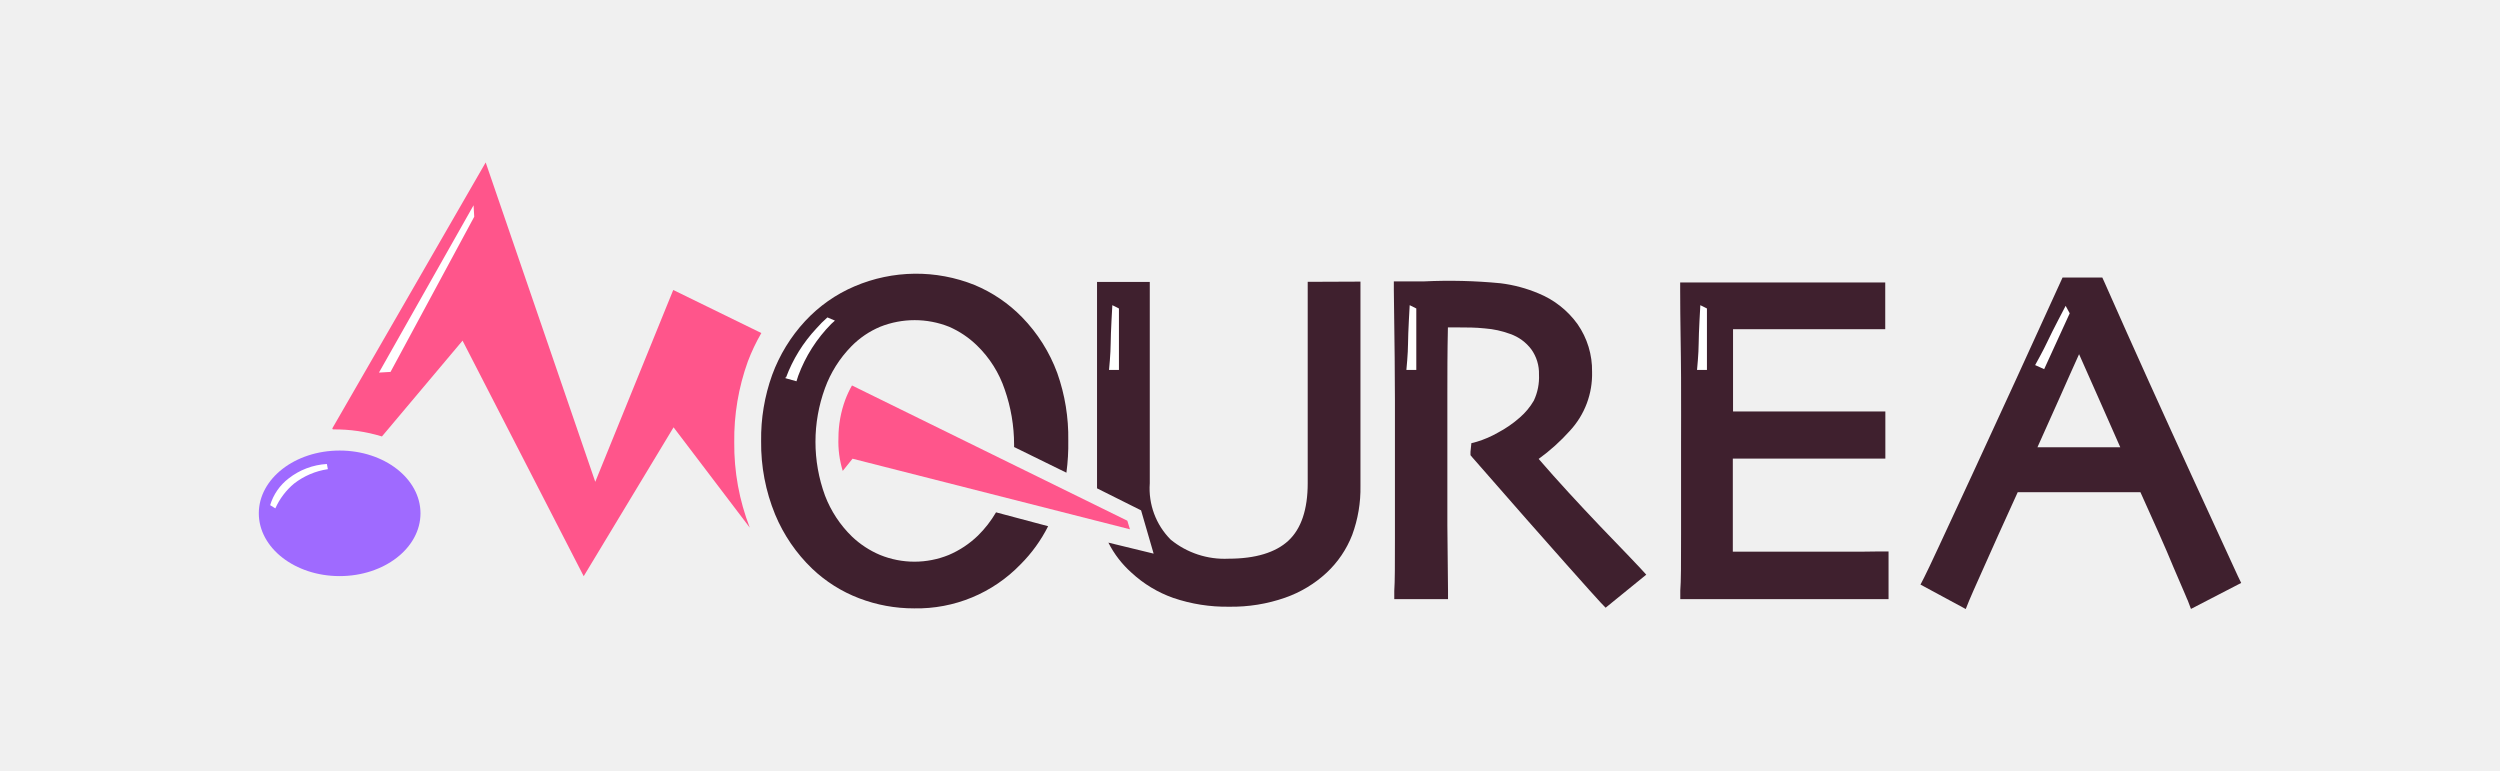
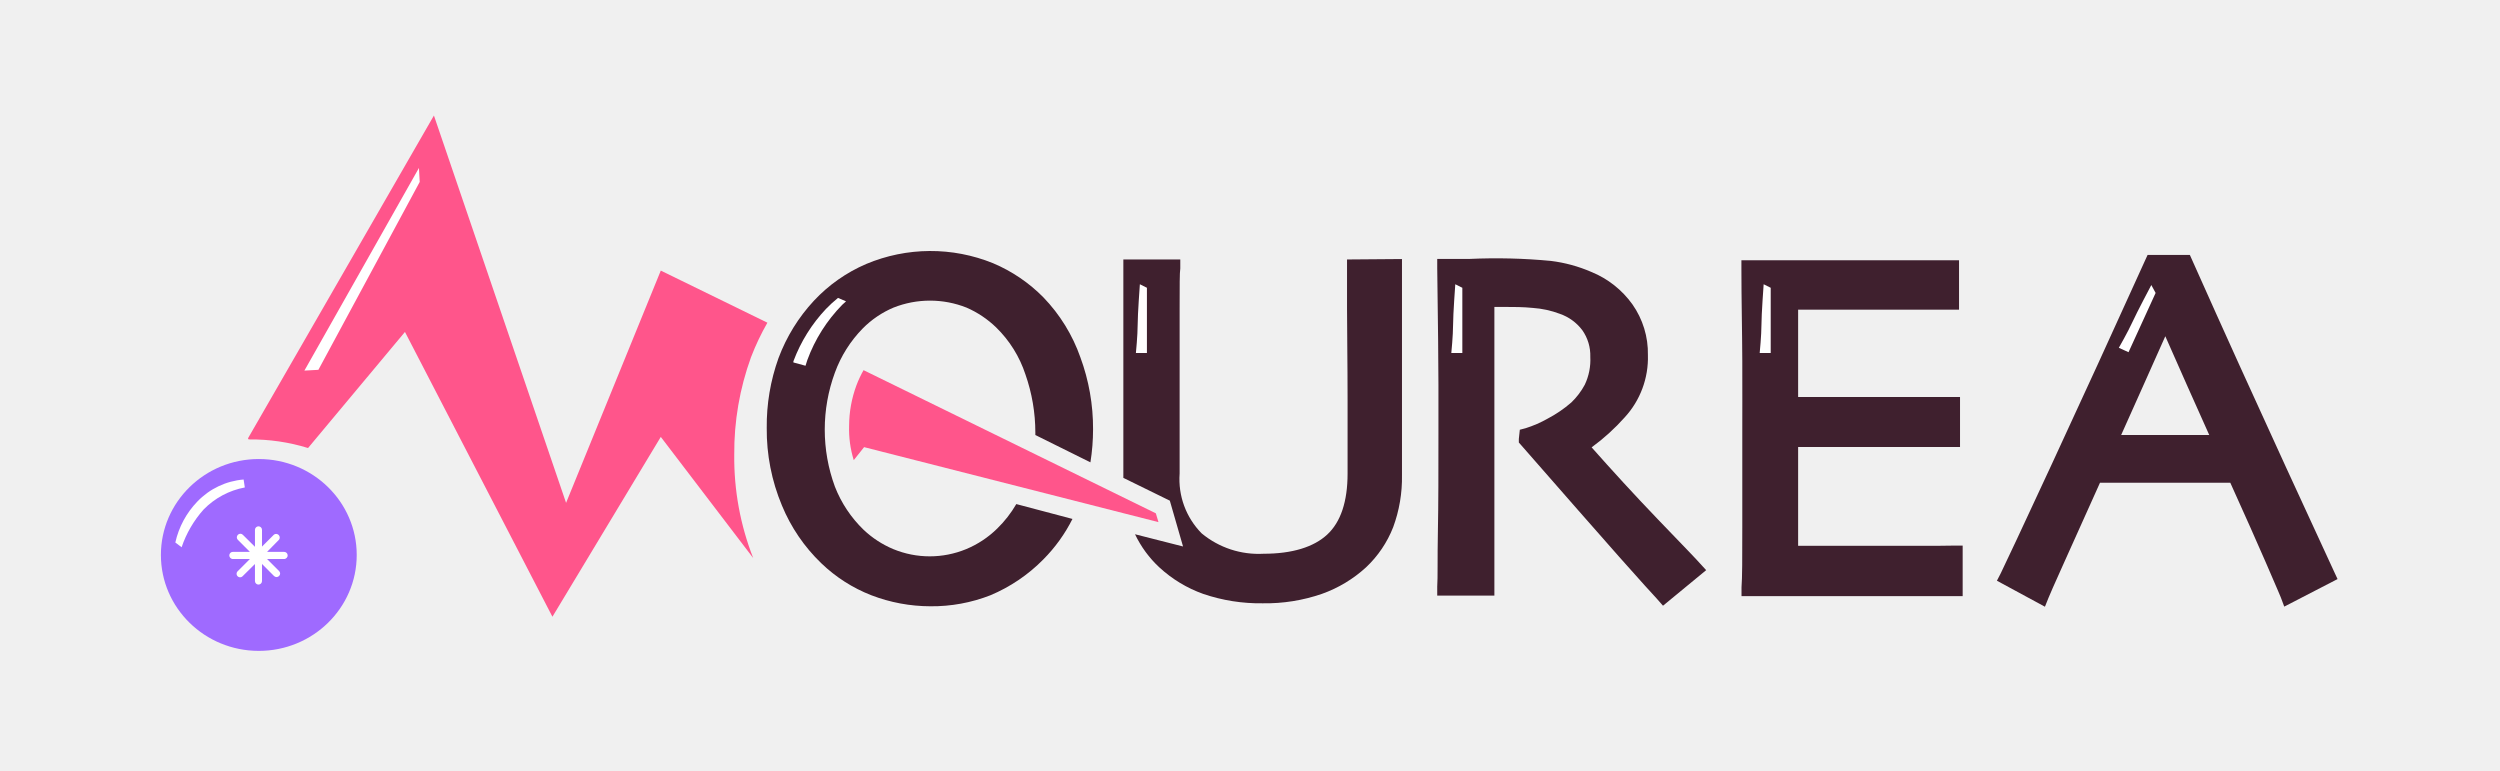
<svg xmlns="http://www.w3.org/2000/svg" id="图层_1" data-name="图层 1" viewBox="0 0 227 70">
  <defs>
    <style>.cls-1{fill:#3f202e;}.cls-2{fill:#ff558b;}.cls-3{fill:#fff;}.cls-4{fill:#9f6aff;}</style>
  </defs>
-   <path class="cls-1" d="M145.32,47.81c-2-2.1-3.9-4.16-5.61-6.14a18,18,0,0,0,2.85-2.57,7.56,7.56,0,0,0,2-5.33,7.36,7.36,0,0,0-1.32-4.34,8.17,8.17,0,0,0-3.52-2.78,12.93,12.93,0,0,0-3.47-.93,48.13,48.13,0,0,0-6.94-.17l-2,0h-.75v.75c.07,4.85.1,8.24.1,10.05v3.78c0,3.48,0,6.43,0,8.77s0,3.93-.06,4.75v.75h4.88v-.75q0-1.23-.06-6c0-3.2,0-5.74,0-7.6,0-.82,0-2.22,0-4.19,0-1.79,0-3.84.05-6.13h1c.71,0,1.51,0,2.36.09a8.44,8.44,0,0,1,2.29.5,4.06,4.06,0,0,1,1.93,1.41,3.73,3.73,0,0,1,.69,2.27,5,5,0,0,1-.47,2.38A6,6,0,0,1,138,37.91a10.17,10.17,0,0,1-2,1.38,9.21,9.21,0,0,1-1.9.82l-.5.13-.08.79,0,.3.15.18c3.76,4.3,6.6,7.54,8.44,9.6s2.89,3.25,3.2,3.57l.48.5,3.69-3-.53-.58C148.76,51.38,147.58,50.16,145.32,47.81Z" />
-   <path class="cls-1" d="M169.18,50.09h-.84l-5.12,0h-3.69l-2.19,0c0-.87,0-1.9,0-3.07,0-1.36,0-3.16,0-5.38h3.87l5.86,0,3.38,0h.74V37.36h-.74l-3,0q-2.83,0-6.42,0h-3.67c0-1.15,0-2.36,0-3.59s0-2.59,0-3.88H162c2.33,0,4.3,0,5.86,0l2.58,0h.74V25.65h-.74l-2.66,0c-1.64,0-3.75,0-6.35,0-1.54,0-3,0-4.48,0l-3.64,0h-.75v.76c0,2.66.07,5.31.08,7.86s0,4.57,0,6.11c0,2.8,0,5.52,0,8.14s0,4.31-.07,5.11l0,.77h.77l3.66,0,4.74,0,6.27,0,2.72,0h.75V50.07h-.75Z" />
-   <path class="cls-1" d="M203.19,52.29c-.1-.23-1.49-3.23-4.1-8.92s-5.31-11.64-8-17.73l-.2-.44h-3.61l-.2.44c-2.73,6-5.42,11.88-8,17.45-2.51,5.41-4,8.64-4.37,9.35l-.33.64,4.11,2.22.31-.77c.08-.21.51-1.18,1.28-2.9s1.78-4,3.13-6.94h11.14c1.24,2.75,2.26,5,3,6.81,1.1,2.52,1.27,3,1.29,3l.3.79,4.56-2.36ZM192.52,40.61H185c.55-1.21,1.19-2.65,1.94-4.33s1.29-2.92,1.84-4.12l1.89,4.26Z" />
-   <path class="cls-1" d="M118.74,25.59v.74c0,.19,0,1.32,0,3.39s0,4.71,0,7.92c0,1,0,2,0,3s0,2.12,0,3.23c0,2.39-.59,4.14-1.75,5.22s-3,1.64-5.44,1.64A7.72,7.72,0,0,1,106.3,49a6.58,6.58,0,0,1-1.9-5.12c0-1.11,0-2.18,0-3.23s0-2.07,0-3c0-3.22,0-5.84,0-7.81s0-3.13,0-3.47l0-.77H99.61v.74c0,2.61,0,4.8,0,6.5s0,3.19,0,4.46c0,1.55,0,2.87,0,4s0,2.05,0,2.85v.19l4,2,1.14,3.93-4.11-1A9.23,9.23,0,0,0,102.74,52a10.93,10.93,0,0,0,3.79,2.29,15,15,0,0,0,5.08.8,14.67,14.67,0,0,0,5.08-.82A10.76,10.76,0,0,0,120.46,52a9.32,9.32,0,0,0,2.32-3.43,12.24,12.24,0,0,0,.75-4.45c0-.8,0-1.75,0-2.85s0-2.42,0-4c0-1.27,0-2.75,0-4.46s0-3.9,0-6.5v-.74Z" />
-   <path class="cls-2" d="M102.6,48.06,77.41,41.65l-.89,1.11a9.08,9.08,0,0,1-.39-3,10.06,10.06,0,0,1,.62-3.46A9.18,9.18,0,0,1,77.36,35l25,12.28Z" />
-   <path class="cls-1" d="M90.44,46.52a10.05,10.05,0,0,1-1.64,2.11,8.7,8.7,0,0,1-2.65,1.76,8.27,8.27,0,0,1-6.24,0,8.47,8.47,0,0,1-2.54-1.66A10.35,10.35,0,0,1,74.91,45a14.19,14.19,0,0,1,0-9.76,10.61,10.61,0,0,1,2.38-3.78,8,8,0,0,1,2.63-1.79,8.46,8.46,0,0,1,6.26,0,8.47,8.47,0,0,1,2.53,1.7,10,10,0,0,1,2.52,4,15.23,15.23,0,0,1,.85,5,1.55,1.55,0,0,1,0,.22l4.75,2.33A19.28,19.28,0,0,0,97,40,17.51,17.51,0,0,0,96,33.87a14.39,14.39,0,0,0-3.2-5.07,13,13,0,0,0-4.3-2.92A14.24,14.24,0,0,0,77.59,26a13.14,13.14,0,0,0-4.48,3.15,14.62,14.62,0,0,0-3,4.9,17.07,17.07,0,0,0-1,6,17,17,0,0,0,1.27,6.66,14.57,14.57,0,0,0,3.37,4.93A12.77,12.77,0,0,0,78,54.32a13.87,13.87,0,0,0,5,.92,13.07,13.07,0,0,0,9.67-4,13.41,13.41,0,0,0,2.5-3.46Z" />
-   <path class="cls-3" d="M71.37,34.28a13.31,13.31,0,0,1,2.76-4.46,10.47,10.47,0,0,1,1-1l.68.29c-.11.1-.22.19-.33.3a13.2,13.2,0,0,0-3,4.71c-.06.17-.11.34-.16.5l-1-.28,0-.09" />
-   <path class="cls-3" d="M101,27.71l.6.3v5.58h-.9s.15-1.51.15-2.41S101,27.71,101,27.71Z" />
-   <path class="cls-3" d="M128,27.71l.6.3v5.58h-.9s.15-1.51.15-2.41S128,27.71,128,27.71Z" />
-   <path class="cls-3" d="M154.39,27.71l.6.3v5.58h-.9s.15-1.51.15-2.41S154.39,27.71,154.39,27.71Z" />
-   <path class="cls-3" d="M187.56,27.77l.37.68-1.57,3.43-.75,1.64-.82-.37s.77-1.37,1.15-2.2S187.56,27.77,187.56,27.77Z" />
-   <path class="cls-2" d="M67.9,32.83a17.54,17.54,0,0,1,1.23-2.59l-8-3.91L54.05,43.75l-9.95-29L30.19,38.87a.08.08,0,0,0,.08.12,14.56,14.56,0,0,1,4.41.64L42,30.93,53,52.32,61.16,38.8l6.92,9.11a20.85,20.85,0,0,1-1.41-7.75A20.88,20.88,0,0,1,67.9,32.83Z" />
-   <polygon class="cls-3" points="35.46 33.77 34.41 33.83 43 18.64 43.06 19.68 35.46 33.77" />
-   <ellipse class="cls-4" cx="30.84" cy="46.61" rx="7.34" ry="5.7" />
-   <path class="cls-3" d="M26.7,43.91A6.24,6.24,0,0,0,25,46.16l-.47-.29a4.79,4.79,0,0,1,1.68-2.43,6.21,6.21,0,0,1,3.47-1.31l.09.47A6.56,6.56,0,0,0,26.7,43.91Z" />
+   <path class="cls-1" d="M150.52,47.14c-2.13-2.22-4.14-4.42-6-6.52a19.16,19.16,0,0,0,3-2.72,8,8,0,0,0,2.11-5.66,7.73,7.73,0,0,0-1.41-4.61,8.55,8.55,0,0,0-3.73-2.94,13.3,13.3,0,0,0-3.68-1,52.5,52.5,0,0,0-7.37-.18l-2.14,0h-.8v.8c.07,5.15.11,8.74.11,10.66v4c0,3.7,0,6.83-.05,9.31s0,4.17-.06,5l0,.8h5.19l0-.8q0-1.31,0-6.4c0-3.4,0-6.09,0-8.07,0-.87,0-2.35,0-4.44,0-1.9,0-4.07,0-6.5h1c.76,0,1.6,0,2.5.09a8.57,8.57,0,0,1,2.43.53,4.32,4.32,0,0,1,2.06,1.5,4,4,0,0,1,.72,2.41,5.26,5.26,0,0,1-.5,2.53,6.46,6.46,0,0,1-1.23,1.62,11.23,11.23,0,0,1-2.14,1.46,10.3,10.3,0,0,1-2,.87l-.53.14-.09.84,0,.32.16.18c4,4.57,7,8,8.95,10.2s3.08,3.44,3.4,3.78L151,55l3.92-3.23-.56-.61C154.17,50.93,152.92,49.63,150.52,47.14Z" />
+   <path class="cls-1" d="M175.84,49.56h-.9c-1.47,0-3.27,0-5.42,0l-3.93,0-2.32,0c0-.93,0-2,0-3.26,0-1.45,0-3.35,0-5.71h4.11l6.22,0,3.59,0h.78V36.05h-.78l-3.21,0q-3,0-6.81,0h-3.9c0-1.22,0-2.5,0-3.81s0-2.74,0-4.12h4.87c2.47,0,4.57,0,6.23,0l2.73,0h.78V23.63h-.78l-2.83,0-6.74,0-4.75,0-3.86,0h-.8l0,.8c0,2.83.07,5.63.08,8.34s0,4.85,0,6.48q0,4.47,0,8.64c0,2.76,0,4.58-.07,5.43l0,.81H159c1.06,0,2.35,0,3.88,0l5,0,6.65,0,2.89,0h.79V49.54h-.79Z" />
+   <path class="cls-1" d="M211.93,51.89c-.12-.24-1.59-3.43-4.36-9.46s-5.64-12.35-8.52-18.81l-.21-.47H195l-.21.46c-2.89,6.38-5.74,12.61-8.48,18.52-2.66,5.74-4.27,9.17-4.64,9.92l-.35.68,4.36,2.36.33-.82c.08-.22.54-1.25,1.36-3.08l3.31-7.36h11.83c1.32,2.92,2.4,5.34,3.22,7.23,1.16,2.67,1.34,3.12,1.37,3.19l.31.83,4.84-2.5ZM200.6,39.5h-8c.58-1.28,1.27-2.82,2.06-4.6q1.08-2.44,1.95-4.37l2,4.52Z" />
+   <path class="cls-1" d="M122.31,23.56v.79c0,.2,0,1.4,0,3.59s.05,5,.05,8.4c0,1,0,2.12,0,3.23s0,2.26,0,3.43c0,2.54-.62,4.4-1.85,5.54s-3.19,1.74-5.77,1.74a8.11,8.11,0,0,1-5.63-1.85,7,7,0,0,1-2-5.43c0-1.17,0-2.31,0-3.43s0-2.19,0-3.23c0-3.4,0-6.19,0-8.28s0-3.32.06-3.68l0-.82H102v.79c0,2.77,0,5.09,0,6.9s0,3.38,0,4.73c0,1.64,0,3.05,0,4.21s0,2.17,0,3v.2l4.22,2.07,1.2,4.16-4.36-1.11a9.94,9.94,0,0,0,2.2,3,11.64,11.64,0,0,0,4,2.42,16,16,0,0,0,5.39.85,15.67,15.67,0,0,0,5.39-.86,11.75,11.75,0,0,0,4-2.41,10,10,0,0,0,2.46-3.64,13,13,0,0,0,.8-4.72c0-.86,0-1.87,0-3s0-2.57,0-4.21c0-1.35,0-2.92,0-4.73s0-4.14,0-6.9v-.79Z" />
+   <path class="cls-2" d="M105.19,47.41,78.46,40.6l-.94,1.18a9.53,9.53,0,0,1-.42-3.14A10.64,10.64,0,0,1,77.76,35a9.77,9.77,0,0,1,.65-1.39l26.54,13Z" />
+   <path class="cls-1" d="M92.28,45.77A10.38,10.38,0,0,1,90.54,48a8.88,8.88,0,0,1-2.81,1.86,8.68,8.68,0,0,1-6.62,0,8.94,8.94,0,0,1-2.7-1.76,11,11,0,0,1-2.6-3.91,15,15,0,0,1,0-10.36,11.2,11.2,0,0,1,2.52-4,8.69,8.69,0,0,1,2.8-1.9,9,9,0,0,1,6.63,0,9.07,9.07,0,0,1,2.69,1.8A10.56,10.56,0,0,1,93.11,34a16,16,0,0,1,.9,5.28v.22l5,2.48a19,19,0,0,0,.24-3,18.65,18.65,0,0,0-1.15-6.53A15,15,0,0,0,94.74,27a14.11,14.11,0,0,0-4.57-3.1,15.08,15.08,0,0,0-11.52.07,14.11,14.11,0,0,0-4.75,3.34,15.74,15.74,0,0,0-3.21,5.2,18.21,18.21,0,0,0-1.07,6.36A17.78,17.78,0,0,0,71,45.9a15.44,15.44,0,0,0,3.57,5.24,13.75,13.75,0,0,0,4.55,2.91,15,15,0,0,0,5.36,1,14.55,14.55,0,0,0,5.45-1,14.76,14.76,0,0,0,4.81-3.26,14.36,14.36,0,0,0,2.64-3.67Z" />
+   <path class="cls-3" d="M72.05,32.78A14.08,14.08,0,0,1,75,28.05a11.76,11.76,0,0,1,1.09-1l.73.31-.35.32a14.06,14.06,0,0,0-3.16,5c-.06.17-.11.35-.17.53l-1.1-.3,0-.1" />
+   <path class="cls-3" d="M103.5,25.81l.64.32v5.92h-1s.16-1.6.16-2.56S103.5,25.81,103.5,25.81Z" />
+   <path class="cls-3" d="M132.14,25.81l.64.32v5.92h-1s.16-1.6.16-2.56S132.14,25.81,132.14,25.81Z" />
+   <path class="cls-3" d="M160.14,25.81l.64.32v5.92h-1s.16-1.6.16-2.56S160.14,25.81,160.14,25.81Z" />
+   <path class="cls-3" d="M195.34,25.88l.39.72-1.66,3.63-.8,1.75-.88-.4s.83-1.45,1.23-2.33S195.34,25.88,195.34,25.88Z" />
+   <path class="cls-2" d="M68.19,32.44a22.55,22.55,0,0,1,1.49-3.14L60,24.57l-8.6,21.09-12-35.17L22.54,39.76a.09.09,0,0,0,.09.14,17.5,17.5,0,0,1,5.34.78l8.8-10.54L50.16,56,60,39.67l8.39,11a25,25,0,0,1-1.72-9.39A25.36,25.36,0,0,1,68.19,32.44Z" />
+   <polygon class="cls-3" points="28.91 33.58 27.64 33.65 38.04 15.25 38.11 16.52 28.91 33.58" />
+   <ellipse class="cls-4" cx="23.5" cy="50.39" rx="8.89" ry="8.71" />
+   <path class="cls-3" d="M18.49,46.26a9.91,9.91,0,0,0-2,3.43l-.57-.43a7.78,7.78,0,0,1,2-3.72,6.55,6.55,0,0,1,4.2-2l.11.72A7.06,7.06,0,0,0,18.49,46.26Z" />
+   <path class="cls-3" d="M25.79,50.11H24.25L25.34,49a.33.33,0,0,0-.46-.46l-1.09,1.09V48.11a.32.32,0,0,0-.64,0v1.54l-1.1-1.09a.31.31,0,0,0-.45,0,.32.32,0,0,0,0,.46l1.09,1.09H21.15a.32.32,0,0,0-.33.32.33.33,0,0,0,.33.33h1.54L21.6,51.85a.32.32,0,1,0,.45.45l1.1-1.09v1.55a.32.32,0,1,0,.64,0V51.21l1.09,1.09a.32.32,0,0,0,.46,0,.31.31,0,0,0,0-.45l-1.09-1.09h1.54a.33.33,0,0,0,.33-.33A.32.32,0,0,0,25.79,50.11Z" />
</svg>
